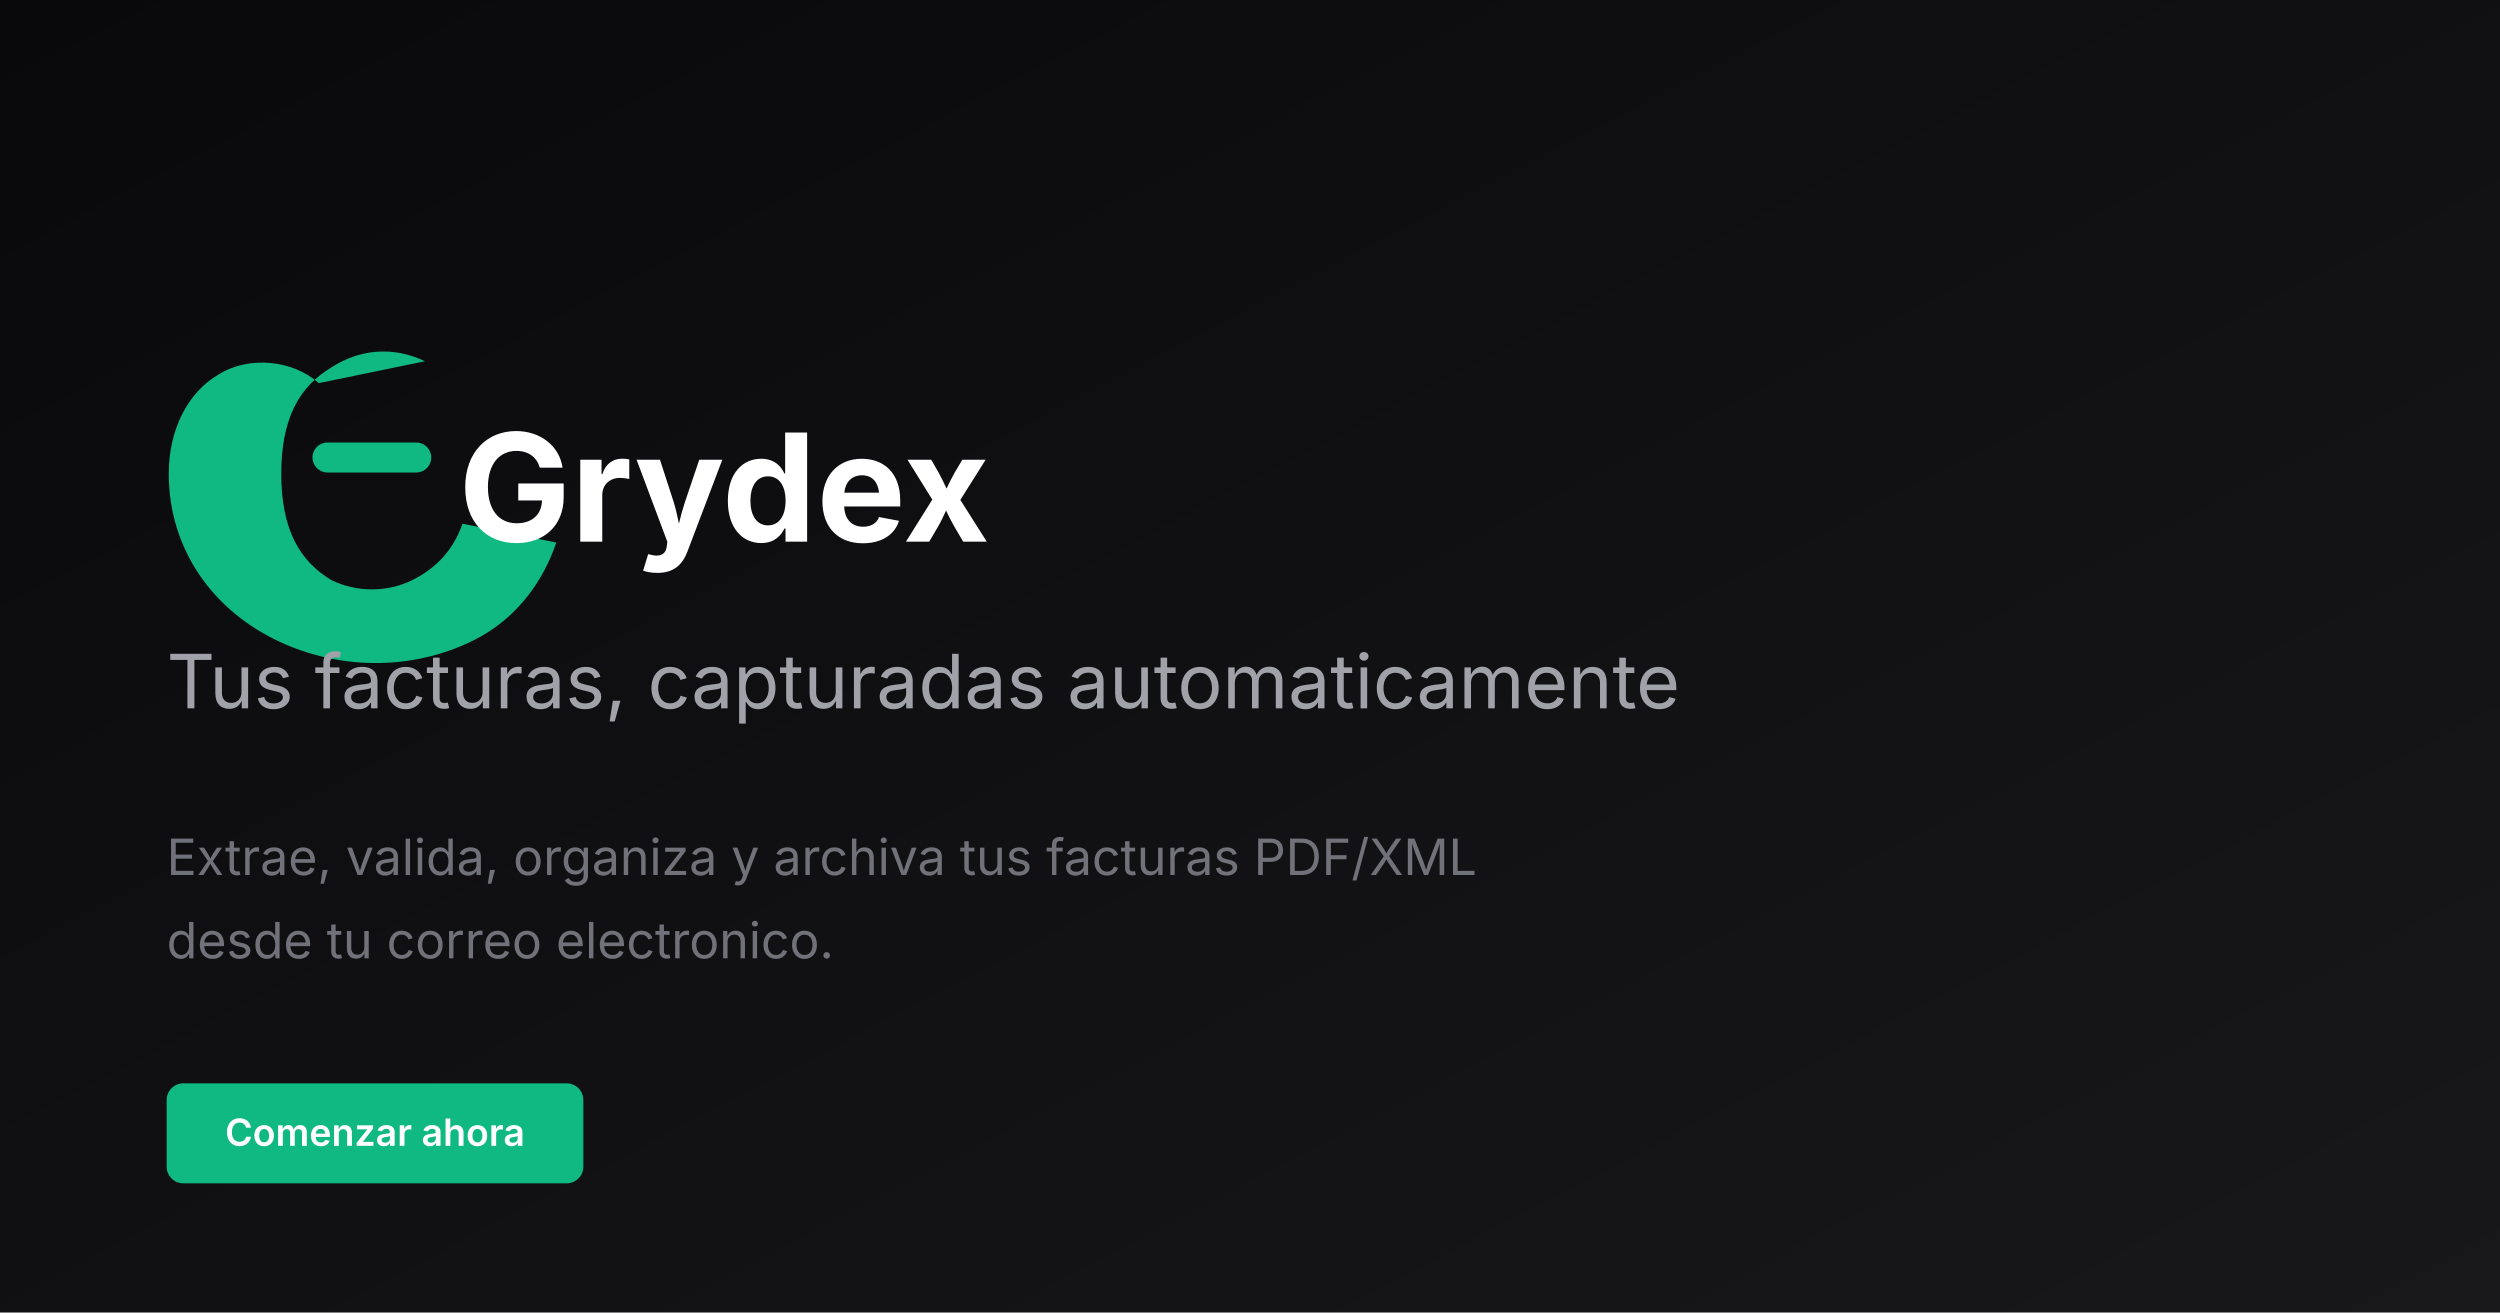
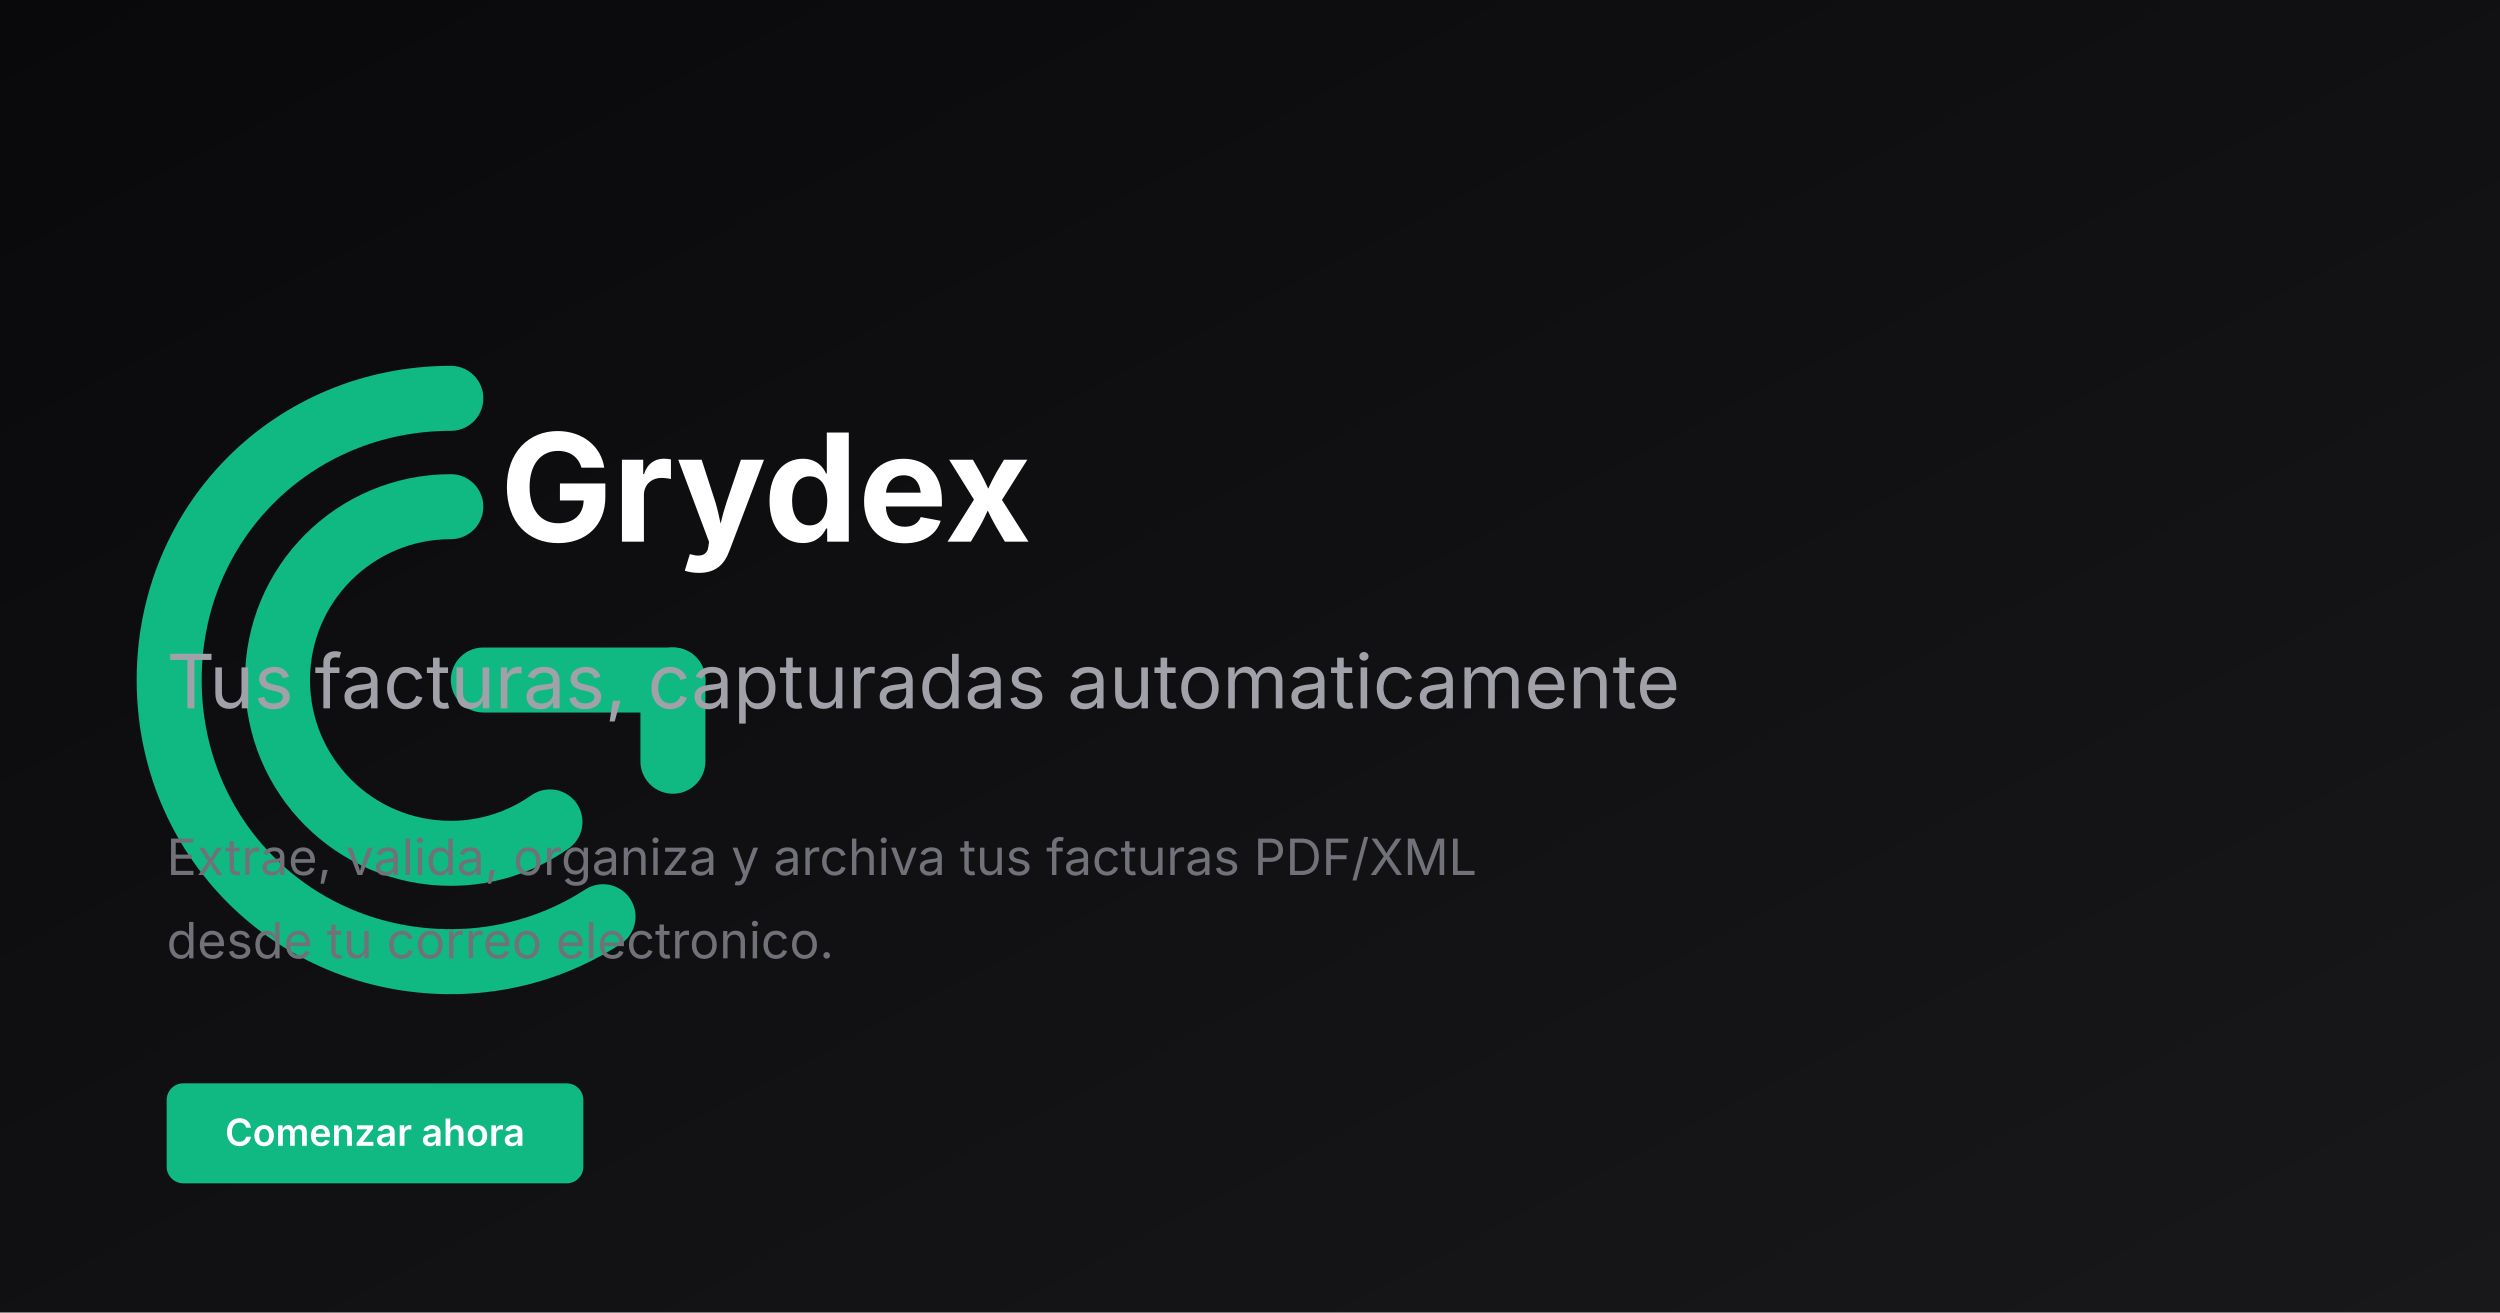
<svg xmlns="http://www.w3.org/2000/svg" width="1200" height="630" viewBox="0 0 1200 630">
  <defs>
    <linearGradient id="bg" x1="0%" y1="0%" x2="100%" y2="100%">
      <stop offset="0%" style="stop-color:#09090b" />
      <stop offset="100%" style="stop-color:#18181b" />
    </linearGradient>
  </defs>
  <rect width="1200" height="630" fill="url(#bg)" />
-   <g transform="translate(60, 180) scale(0.6)">
-     <path d="M 155 6.5C 135 -11.5 100 -16 75 -0.5C 50 14 35 44 35 79C 35 139 70 189 125 214C 180 239 240 234 285 209C 315 192 335 164 345 134L 270 119C 263 139 250 154 230 164C 210 174 185 174 165 164C 140 149 125 124 125 79C 125 34 140 9 165 -6C 188 -21 215 -23 240 -11L 155 6.5 Z" fill="#10b981" />
-     <rect x="150" y="54" width="95" height="24" rx="12" fill="#10b981" />
+   <g transform="translate(50, 160) scale(0.65)">
+     <path d="M256 48C139.6 48 48 139.6 48 256s91.6 208 208 208c41.4 0 80-12.2 112.4-33.2" stroke="#10b981" stroke-width="48" stroke-linecap="round" fill="none" />
+     <path d="M256 128c-70.8 0-128 57.2-128 128s57.2 128 128 128c27.2 0 52.4-8.6 73.2-23.2" stroke="#10b981" stroke-width="48" stroke-linecap="round" fill="none" />
+     <path d="M280 256h140" stroke="#10b981" stroke-width="48" stroke-linecap="round" />
+     <path d="M420 256v60" stroke="#10b981" stroke-width="48" stroke-linecap="round" />
  </g>
-   <text x="220" y="260" font-family="system-ui, -apple-system, sans-serif" font-size="72" font-weight="bold" fill="white">Grydex</text>
+   <text x="240" y="260" font-family="system-ui, -apple-system, sans-serif" font-size="72" font-weight="bold" fill="white">Grydex</text>
  <text x="80" y="340" font-family="system-ui, -apple-system, sans-serif" font-size="36" fill="#a1a1aa">Tus facturas, capturadas automaticamente</text>
  <text x="80" y="420" font-family="system-ui, -apple-system, sans-serif" font-size="24" fill="#71717a">Extrae, valida, organiza y archiva tus facturas PDF/XML</text>
  <text x="80" y="460" font-family="system-ui, -apple-system, sans-serif" font-size="24" fill="#71717a">desde tu correo electronico.</text>
  <rect x="80" y="520" width="200" height="48" rx="8" fill="#10b981" />
  <text x="180" y="550" font-family="system-ui, -apple-system, sans-serif" font-size="18" font-weight="600" fill="white" text-anchor="middle">Comenzar ahora</text>
</svg>
